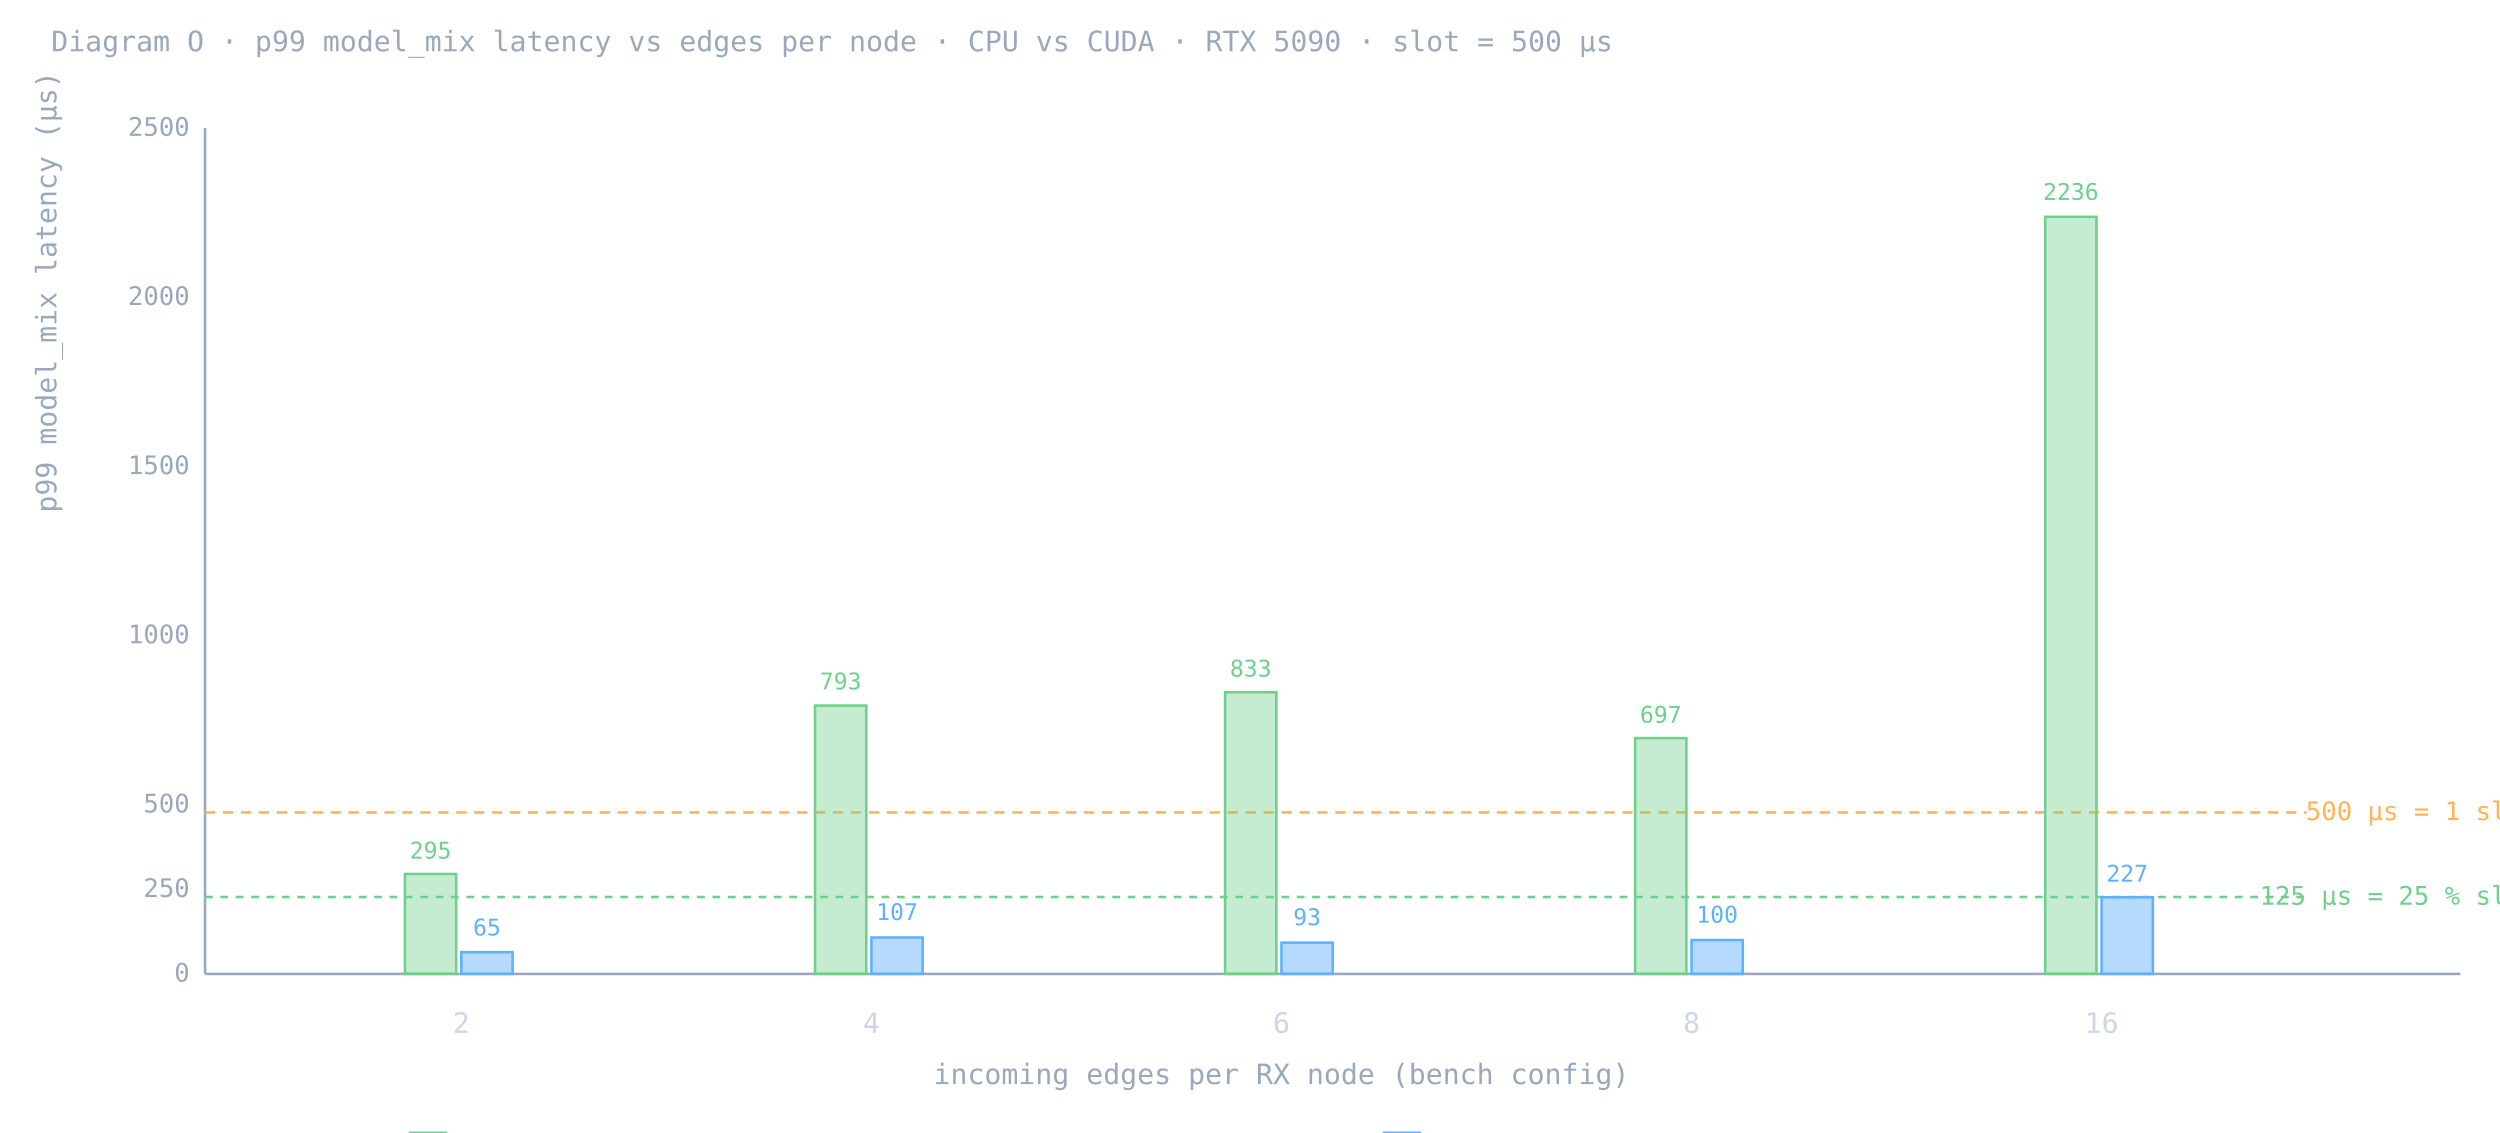
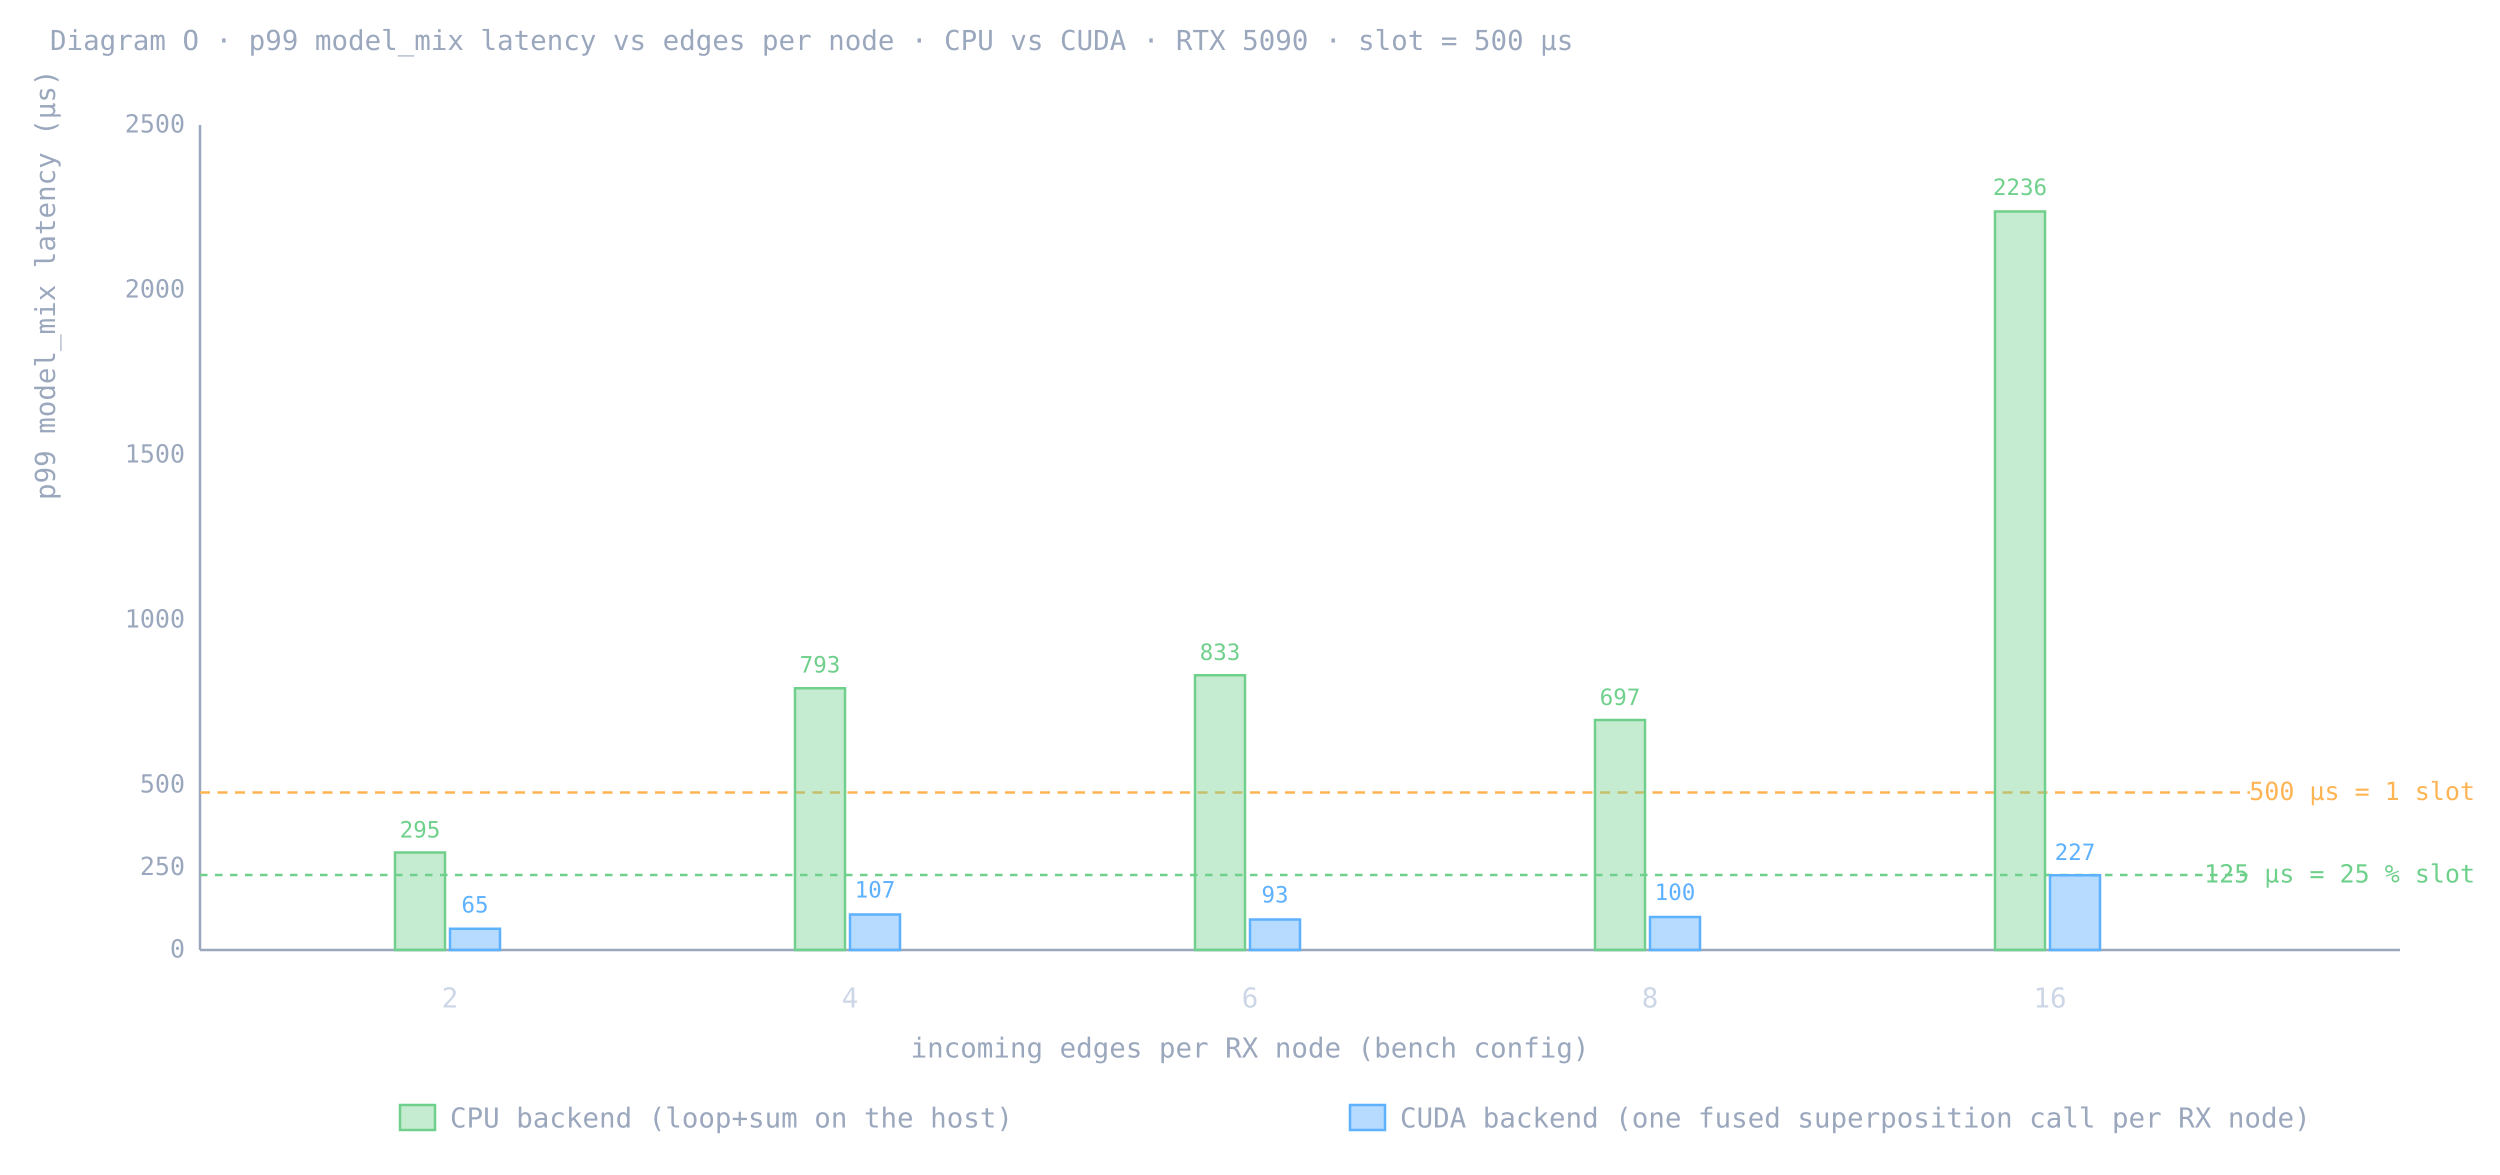
- <svg xmlns="http://www.w3.org/2000/svg" font-family="SF Mono,Menlo,monospace" font-size="12" style="background:#0f1420;color:#e7ecf5;max-width:100%;height:auto" viewbox="0 0 1000 470">
-   <text fill="#9aa7bd" font-size="11" x="20" y="20">Diagram O · p99 model_mix latency vs edges per node · CPU vs CUDA · RTX 5090 · slot = 500 µs</text>
-   <line stroke="#9aa7bd" x1="80" x2="80" y1="50" y2="380" />
-   <line stroke="#9aa7bd" x1="80" x2="960" y1="380" y2="380" />
+ <svg xmlns="http://www.w3.org/2000/svg" style="background:#0f1420;color:#e7ecf5;--bg:#0f1420;--panel:#1a2233;--ink:#e7ecf5;--muted:#9aa7bd;--edge:#2c3850;--accent:#5db1ff;--warm:#ffb454;--good:#6fd08c;--cell:#0b101a" viewBox="0 0 1000 470" font-family="SF Mono,Menlo,monospace" font-size="12">
+   <text x="20" y="20" fill="#9aa7bd" font-size="11">Diagram O · p99 model_mix latency vs edges per node · CPU vs CUDA · RTX 5090 · slot = 500 µs</text>
+   <line x1="80" y1="50" x2="80" y2="380" stroke="#9aa7bd" />
+   <line x1="80" y1="380" x2="960" y2="380" stroke="#9aa7bd" />
  <g fill="#9aa7bd" font-size="10" text-anchor="end">
    <text x="74" y="383">0</text>
    <text x="74" y="350">250</text>
    <text x="74" y="317">500</text>
    <text x="74" y="251">1000</text>
    <text x="74" y="185">1500</text>
    <text x="74" y="119">2000</text>
    <text x="74" y="53">2500</text>
  </g>
-   <text fill="#9aa7bd" font-size="11" transform="rotate(-90 22 200)" x="22" y="200">p99 model_mix latency (µs)</text>
-   <line stroke="#ffb454" stroke-dasharray="4 3" stroke-width="1" x1="80" x2="900" y1="317" y2="317" />
-   <text fill="#ffb454" font-size="10" text-anchor="end" x="990" y="320">500 µs = 1 slot</text>
-   <line stroke="#6fd08c" stroke-dasharray="3 3" stroke-width="1" x1="80" x2="900" y1="350" y2="350" />
-   <text fill="#6fd08c" font-size="10" text-anchor="end" x="990" y="353">125 µs = 25 % slot</text>
+   <text x="22" y="200" fill="#9aa7bd" font-size="11" transform="rotate(-90 22 200)">p99 model_mix latency (µs)</text>
+   <line x1="80" y1="317" x2="900" y2="317" stroke="#ffb454" stroke-dasharray="4 3" stroke-width="1" />
+   <text x="990" y="320" fill="#ffb454" font-size="10" text-anchor="end">500 µs = 1 slot</text>
+   <line x1="80" y1="350" x2="900" y2="350" stroke="#6fd08c" stroke-dasharray="3 3" stroke-width="1" />
+   <text x="990" y="353" fill="#6fd08c" font-size="10" text-anchor="end">125 µs = 25 % slot</text>
  <g fill="#cdd6e6" font-size="11" text-anchor="middle">
    <text x="180" y="403">2</text>
    <text x="340" y="403">4</text>
    <text x="500" y="403">6</text>
    <text x="660" y="403">8</text>
    <text x="820" y="403">16</text>
  </g>
-   <text fill="#9aa7bd" font-size="11" text-anchor="middle" x="500" y="423">incoming edges per RX node (bench config)</text>
+   <text x="500" y="423" fill="#9aa7bd" font-size="11" text-anchor="middle">incoming edges per RX node (bench config)</text>
  <g>
-     <rect fill="rgba(111,208,140,0.40)" height="39.0" stroke="#6fd08c" width="20" x="158" y="341.0" />
-     <rect fill="rgba(93,177,255,0.45)" height="8.5" stroke="#5db1ff" width="20" x="180" y="371.5" />
-     <text fill="#6fd08c" font-size="9" text-anchor="middle" x="168" y="335">295</text>
-     <text fill="#5db1ff" font-size="9" text-anchor="middle" x="190" y="365">65</text>
-     <rect fill="rgba(111,208,140,0.40)" height="104.7" stroke="#6fd08c" width="20" x="318" y="275.3" />
-     <rect fill="rgba(93,177,255,0.45)" height="14.2" stroke="#5db1ff" width="20" x="340" y="365.8" />
-     <text fill="#6fd08c" font-size="9" text-anchor="middle" x="328" y="269">793</text>
-     <text fill="#5db1ff" font-size="9" text-anchor="middle" x="350" y="359">107</text>
-     <rect fill="rgba(111,208,140,0.40)" height="109.9" stroke="#6fd08c" width="20" x="478" y="270.1" />
-     <rect fill="rgba(93,177,255,0.45)" height="12.2" stroke="#5db1ff" width="20" x="500" y="367.8" />
-     <text fill="#6fd08c" font-size="9" text-anchor="middle" x="488" y="264">833</text>
-     <text fill="#5db1ff" font-size="9" text-anchor="middle" x="510" y="361">93</text>
-     <rect fill="rgba(111,208,140,0.40)" height="92.0" stroke="#6fd08c" width="20" x="638" y="288.0" />
-     <rect fill="rgba(93,177,255,0.45)" height="13.2" stroke="#5db1ff" width="20" x="660" y="366.8" />
-     <text fill="#6fd08c" font-size="9" text-anchor="middle" x="648" y="282">697</text>
-     <text fill="#5db1ff" font-size="9" text-anchor="middle" x="670" y="360">100</text>
-     <rect fill="rgba(111,208,140,0.40)" height="295.4" stroke="#6fd08c" width="20" x="798" y="84.6" />
-     <rect fill="rgba(93,177,255,0.45)" height="29.9" stroke="#5db1ff" width="20" x="820" y="350.1" />
-     <text fill="#6fd08c" font-size="9" text-anchor="middle" x="808" y="78">2236</text>
-     <text fill="#5db1ff" font-size="9" text-anchor="middle" x="830" y="344">227</text>
+     <rect x="158" y="341.0" width="20" height="39.0" fill="rgba(111,208,140,0.40)" stroke="#6fd08c" />
+     <rect x="180" y="371.5" width="20" height="8.5" fill="rgba(93,177,255,0.45)" stroke="#5db1ff" />
+     <text x="168" y="335" fill="#6fd08c" font-size="9" text-anchor="middle">295</text>
+     <text x="190" y="365" fill="#5db1ff" font-size="9" text-anchor="middle">65</text>
+     <rect x="318" y="275.3" width="20" height="104.7" fill="rgba(111,208,140,0.40)" stroke="#6fd08c" />
+     <rect x="340" y="365.8" width="20" height="14.2" fill="rgba(93,177,255,0.45)" stroke="#5db1ff" />
+     <text x="328" y="269" fill="#6fd08c" font-size="9" text-anchor="middle">793</text>
+     <text x="350" y="359" fill="#5db1ff" font-size="9" text-anchor="middle">107</text>
+     <rect x="478" y="270.1" width="20" height="109.9" fill="rgba(111,208,140,0.40)" stroke="#6fd08c" />
+     <rect x="500" y="367.8" width="20" height="12.2" fill="rgba(93,177,255,0.45)" stroke="#5db1ff" />
+     <text x="488" y="264" fill="#6fd08c" font-size="9" text-anchor="middle">833</text>
+     <text x="510" y="361" fill="#5db1ff" font-size="9" text-anchor="middle">93</text>
+     <rect x="638" y="288.0" width="20" height="92.0" fill="rgba(111,208,140,0.40)" stroke="#6fd08c" />
+     <rect x="660" y="366.8" width="20" height="13.2" fill="rgba(93,177,255,0.45)" stroke="#5db1ff" />
+     <text x="648" y="282" fill="#6fd08c" font-size="9" text-anchor="middle">697</text>
+     <text x="670" y="360" fill="#5db1ff" font-size="9" text-anchor="middle">100</text>
+     <rect x="798" y="84.6" width="20" height="295.4" fill="rgba(111,208,140,0.40)" stroke="#6fd08c" />
+     <rect x="820" y="350.1" width="20" height="29.9" fill="rgba(93,177,255,0.45)" stroke="#5db1ff" />
+     <text x="808" y="78" fill="#6fd08c" font-size="9" text-anchor="middle">2236</text>
+     <text x="830" y="344" fill="#5db1ff" font-size="9" text-anchor="middle">227</text>
  </g>
  <g font-size="11">
-     <rect fill="rgba(111,208,140,0.40)" height="10" stroke="#6fd08c" width="14" x="160" y="442" />
-     <text fill="#9aa7bd" x="180" y="451">CPU backend (loop+sum on the host)</text>
-     <rect fill="rgba(93,177,255,0.45)" height="10" stroke="#5db1ff" width="14" x="540" y="442" />
-     <text fill="#9aa7bd" x="560" y="451">CUDA backend (one fused superposition call per RX node)</text>
+     <rect x="160" y="442" width="14" height="10" fill="rgba(111,208,140,0.40)" stroke="#6fd08c" />
+     <text x="180" y="451" fill="#9aa7bd">CPU backend (loop+sum on the host)</text>
+     <rect x="540" y="442" width="14" height="10" fill="rgba(93,177,255,0.45)" stroke="#5db1ff" />
+     <text x="560" y="451" fill="#9aa7bd">CUDA backend (one fused superposition call per RX node)</text>
  </g>
</svg>
